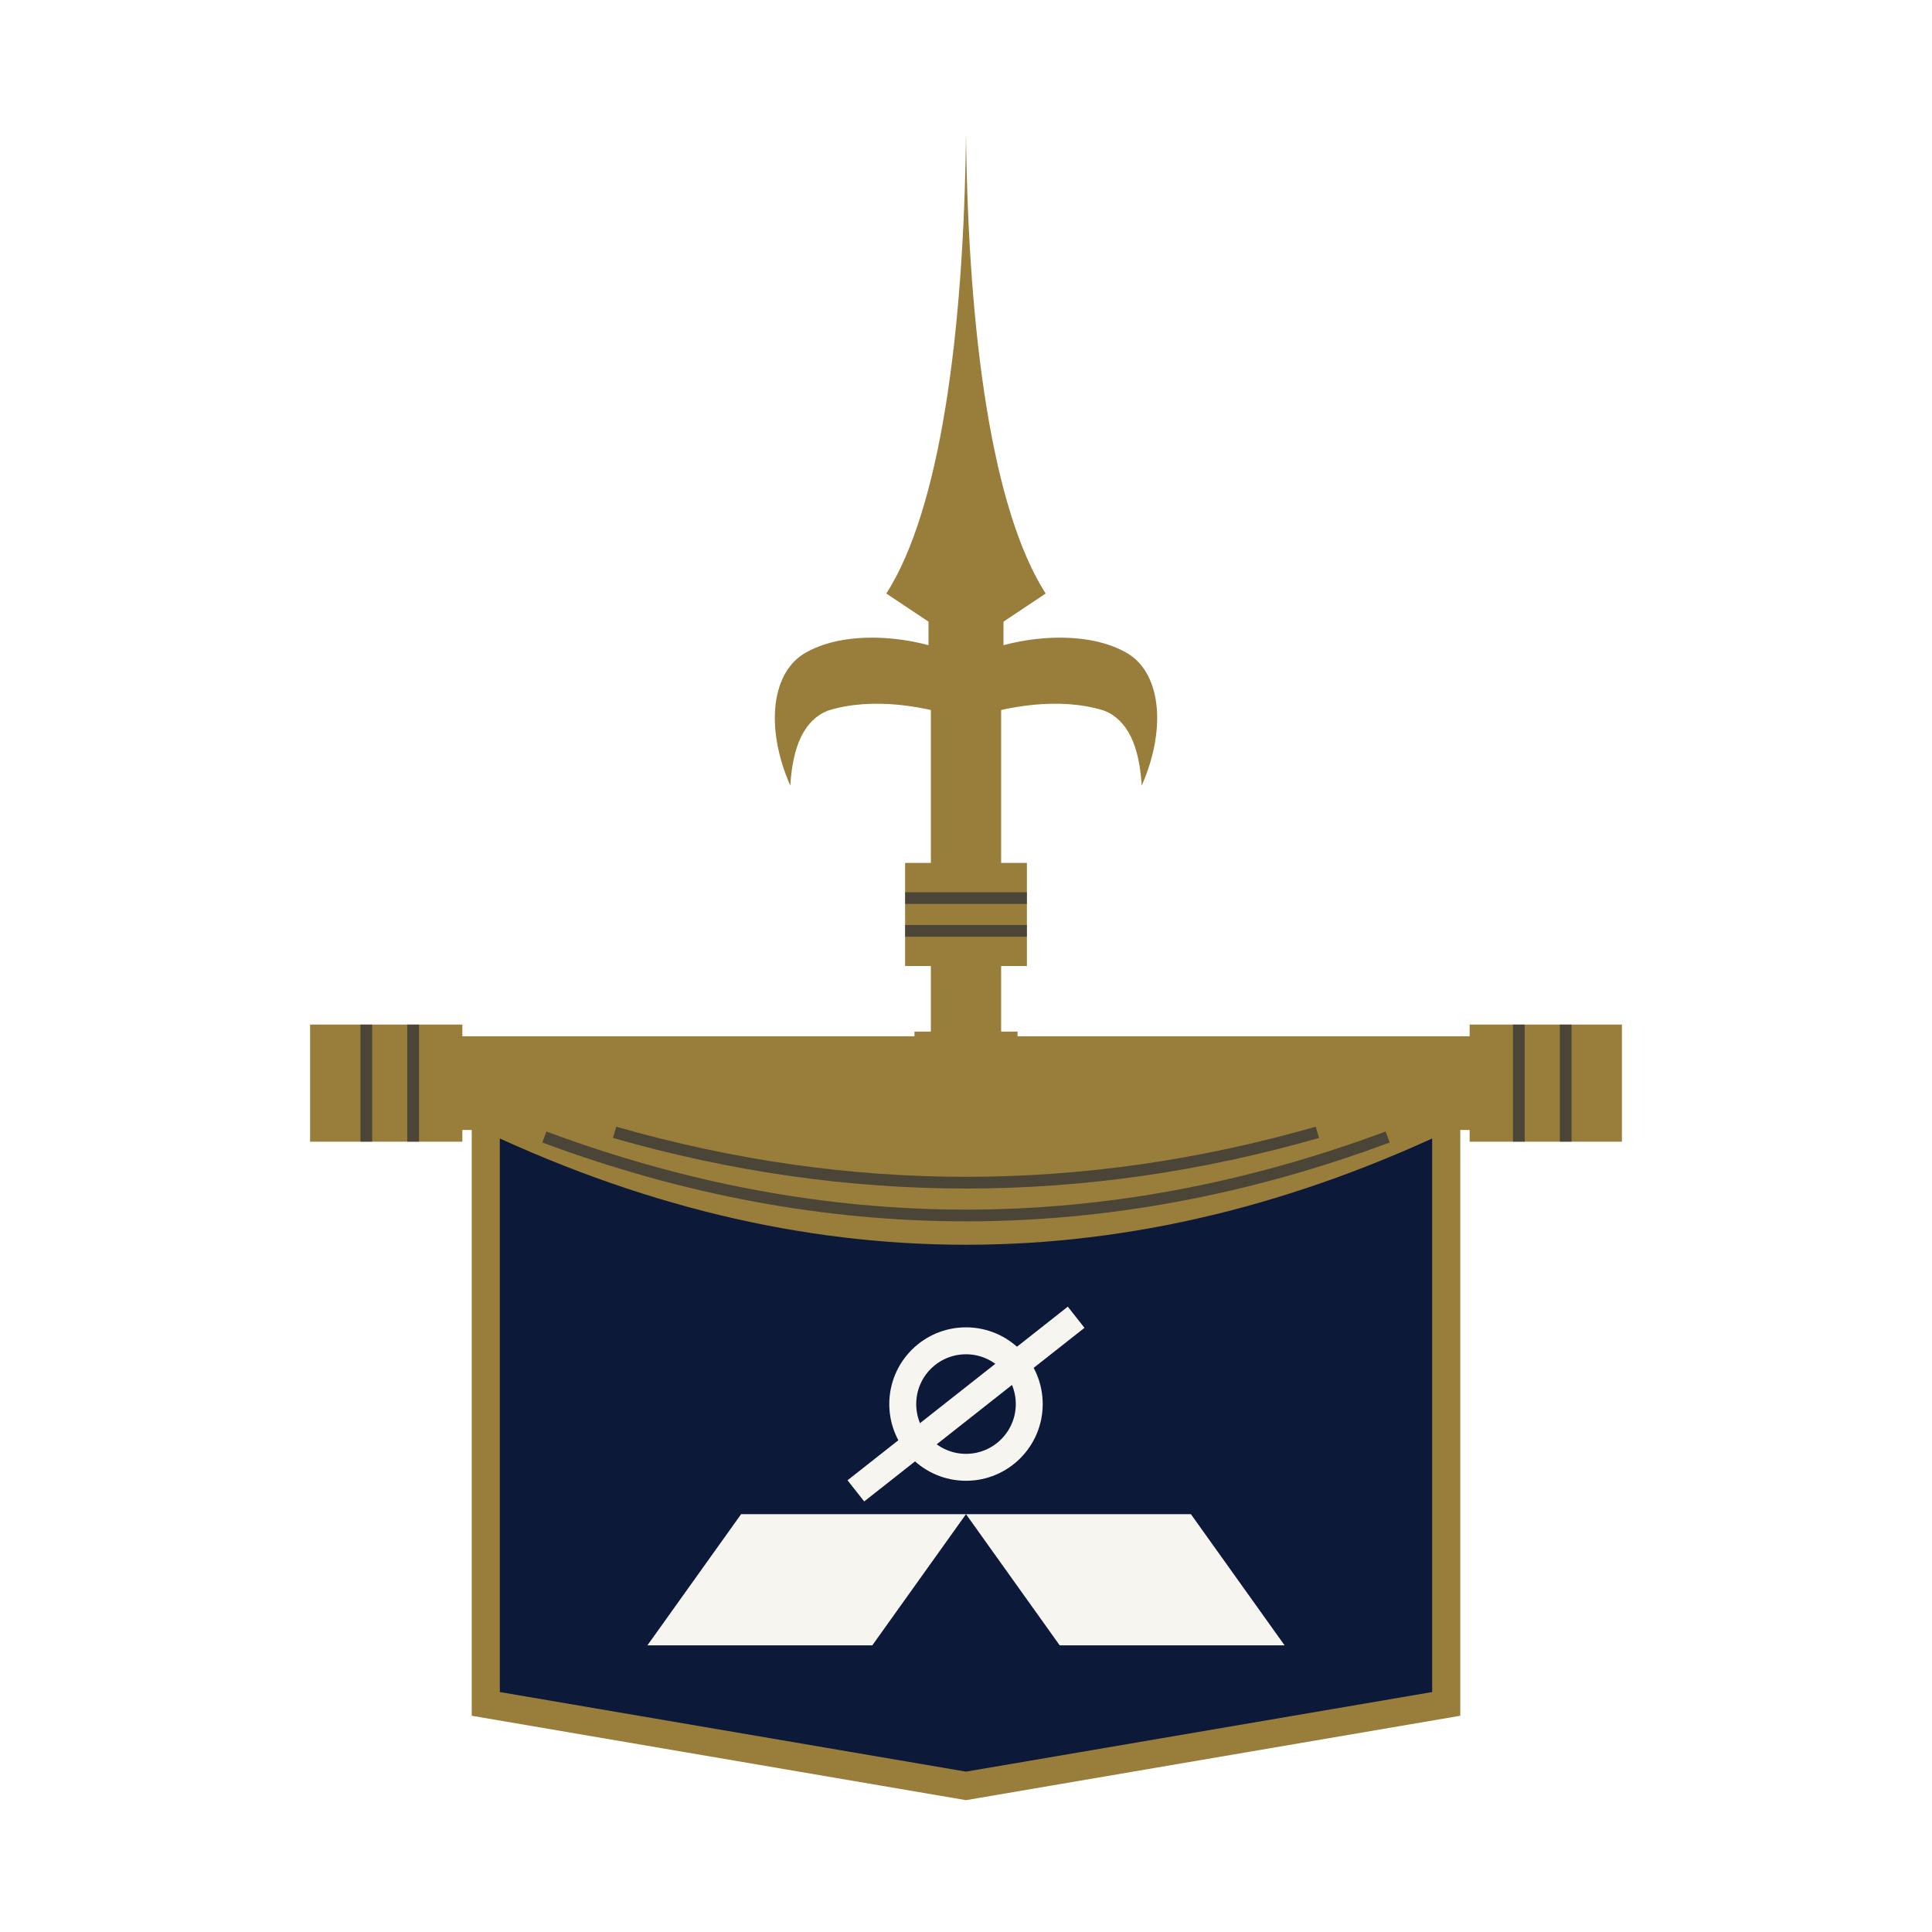
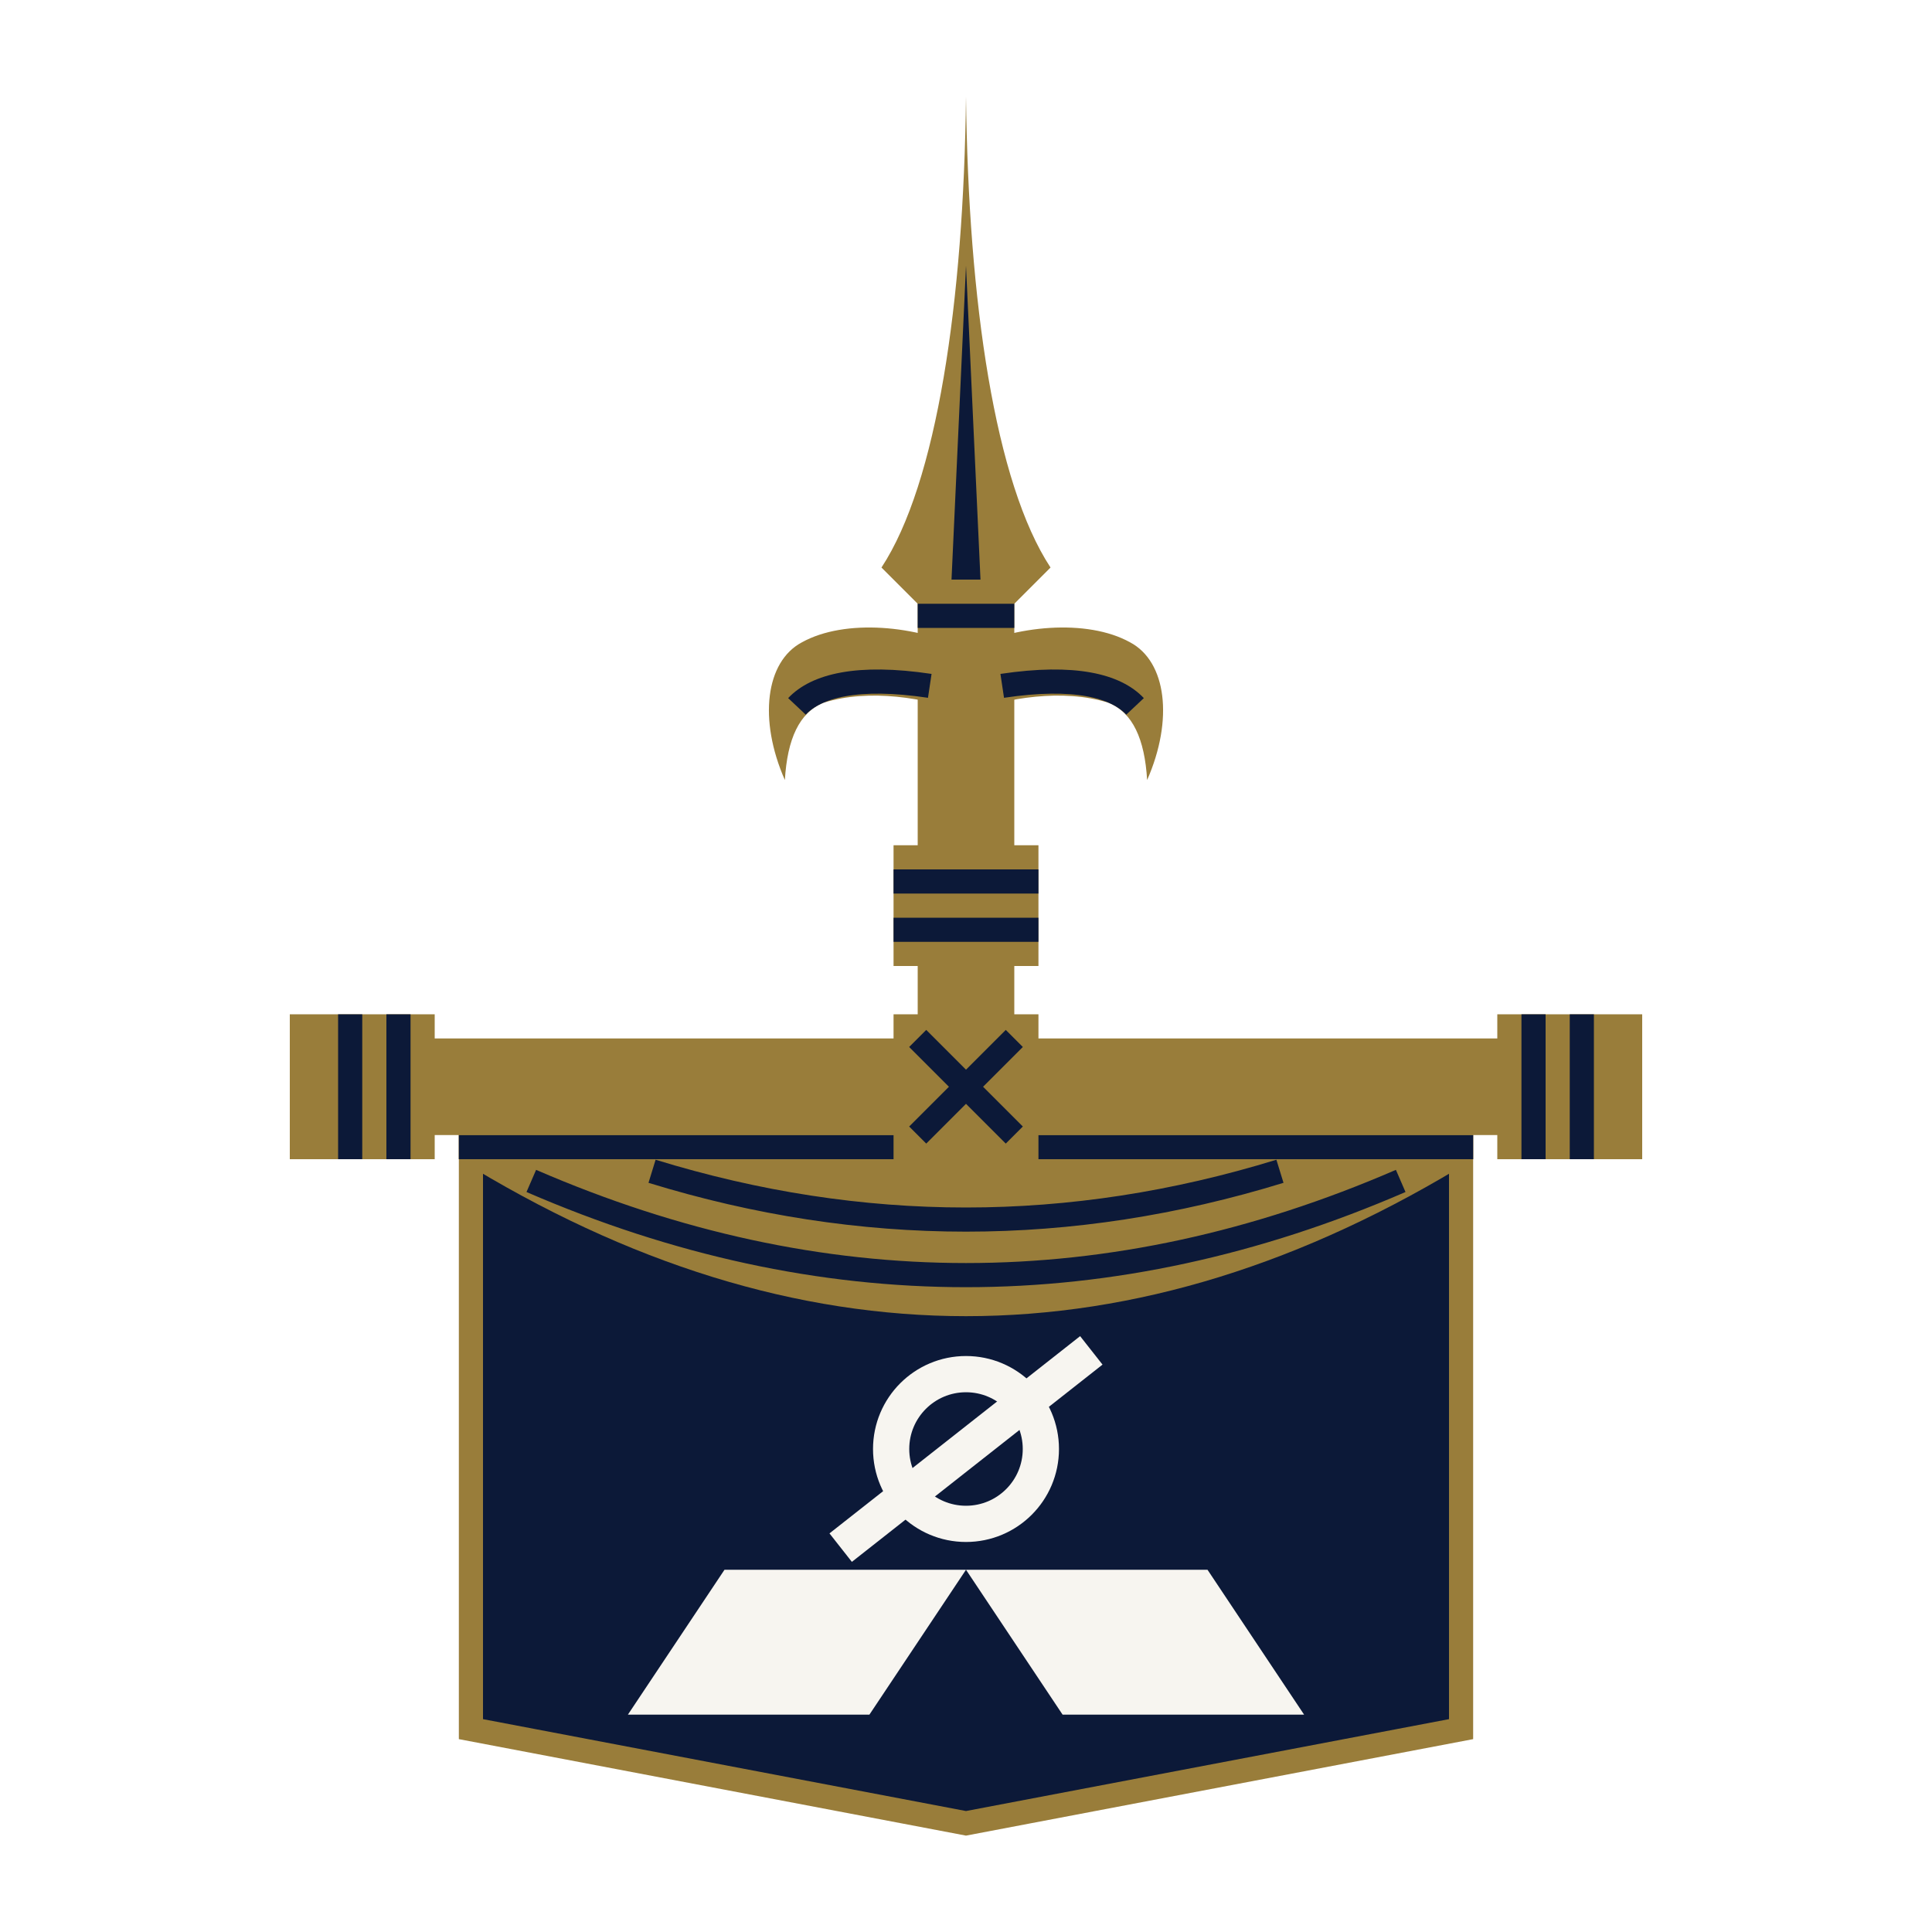
<svg xmlns="http://www.w3.org/2000/svg" viewBox="0 0 80 80">
-   <g transform="translate(40 40) scale(.97) translate(-40 -40)">
-     <g fill="#997D3A">
-       <rect x="38.5" y="25" width="3" height="19" />
-       <path d="M40 4.5 C39.9 13 38.9 20.5 36.6 24.1 L38.4 25.3 H41.6 L43.4 24.1 C41.1 20.5 40.1 13 40 4.5 Z" />
-       <path d="M40 26.9 C38 25.9 35 25.6 33.2 26.6 C31.7 27.4 31.4 29.8 32.5 32.3 C32.6 30.6 33.1 29.5 34.1 29.1 C36 28.5 38.3 28.9 40 29.5 C41.7 28.9 44 28.5 45.9 29.1 C46.9 29.5 47.4 30.6 47.5 32.3 C48.6 29.8 48.3 27.4 46.8 26.6 C45 25.6 42 25.9 40 26.9 Z" />
-       <rect x="38.4" y="25" width="3.2" height="1.6" />
-       <rect x="37.4" y="35.6" width="5.2" height="4.4" />
+   <g data-part="spear" fill="#997D3A">
+     <path d="M40 4 C39.9 12.5 38.8 20 36.5 23.5 L38 25 H42 L43.5 23.5 C41.2 20 40.1 12.5 40 4 Z" />
+     <rect x="38" y="24" width="4" height="20" />
+     <path d="M40 26.9 C38 25.9 35 25.6 33.2 26.6 C31.7 27.4 31.4 29.8 32.5 32.3 C32.6 30.6 33.1 29.5 34.1 29.1 C36 28.5 38.3 28.9 40 29.5 C41.7 28.9 44 28.5 45.9 29.1 C46.9 29.5 47.4 30.6 47.5 32.3 C48.6 29.8 48.3 27.4 46.8 26.6 C45 25.6 42 25.9 40 26.9 Z" />
+     <rect x="37" y="35" width="6" height="5" />
+     <path d="M38 25.5 H42 M37 36.5 H43 M37 38.5 H43 M33 29.25 C33.8 28.4 35.5 27.95 38.5 28.4 M47 29.25 C46.2 28.4 44.5 27.95 41.5 28.4" fill="none" stroke="#0C1938" />
+   </g>
+   <path data-part="midrib" d="M40 11 L40.6 24 H39.4 Z" fill="#0C1938" />
+   <g data-part="banner">
+     <path d="M19.5 46 H60.5 V71.6 L40 75.5 L19.5 71.6 Z" fill="#0C1938" stroke="#997D3A" stroke-linejoin="miter" />
+   </g>
+   <g data-part="drape">
+     <path d="M19 46 H61 V48 Q40 61 19 48 Z" fill="#997D3A" />
+     <path d="M19 47.5 H61 M22 48.9 Q40 56.7 58 48.9 M27 48.5 Q40 52.5 53 48.5" fill="none" stroke="#0C1938" />
+   </g>
+   <g data-part="bar" fill="#997D3A">
+     <rect x="17" y="43" width="46" height="4" />
+     <rect x="12" y="42" width="6" height="6" />
+     <rect x="62" y="42" width="6" height="6" />
+     <rect x="37" y="42" width="6" height="6" />
+     <path d="M14.5 42 V48 M16.5 42 V48 M63.5 42 V48 M65.5 42 V48 M38 43 L42 47 M42 43 L38 47" fill="none" stroke="#0C1938" />
+   </g>
+   <g data-part="emblem">
+     <g fill="#F7F5F0">
+       <path d="M30 65 H40 L36 71 H26 Z" />
+       <path d="M50 65 H40 L44 71 H54 Z" />
    </g>
-     <path d="M19.5 46 H60.5 V71.5 L40 75 L19.5 71.5 Z" fill="#0C1938" stroke="#997D3A" stroke-width="1.2" stroke-linejoin="miter" />
-     <g fill="#997D3A">
-       <path d="M18.9 45.5 H61.1 V46.8 Q40 57 18.9 46.8 Z" />
-       <rect x="17" y="43" width="46" height="4" />
-       <rect x="12" y="42.5" width="6.5" height="5" />
-       <rect x="61.5" y="42.5" width="6.5" height="5" />
-       <rect x="37.8" y="42.8" width="4.4" height="4.4" />
-     </g>
-     <g fill="none" stroke="#0C1938" stroke-width=".5" stroke-opacity=".55">
-       <path d="M37.4 37.1h5.2M37.4 38.5h5.2M14.4 42.5v5M16.4 42.5v5M63.6 42.5v5M65.6 42.5v5" />
-       <path d="M22 47.3 Q40 54 58 47.3M25 47.1 Q40 51.4 55 47.1" />
-     </g>
-     <g fill="#F7F5F0">
-       <path d="M30.4 63.4 H40 L36 69 H26.4 Z" />
-       <path d="M49.6 63.4 H40 L44 69 H53.6 Z" />
-     </g>
-     <circle cx="40" cy="58.7" r="2.7" fill="none" stroke="#F7F5F0" stroke-width="1.15" />
-     <path d="M35.75 62.05 L44.25 55.35" stroke="#F7F5F0" stroke-width="1.15" stroke-linecap="square" />
+     <circle cx="40" cy="60" r="3.1" fill="none" stroke="#F7F5F0" stroke-width="1.5" />
+     <path d="M35.4 63.62 L44.6 56.38" fill="none" stroke="#F7F5F0" stroke-width="1.5" stroke-linecap="square" />
  </g>
</svg>
